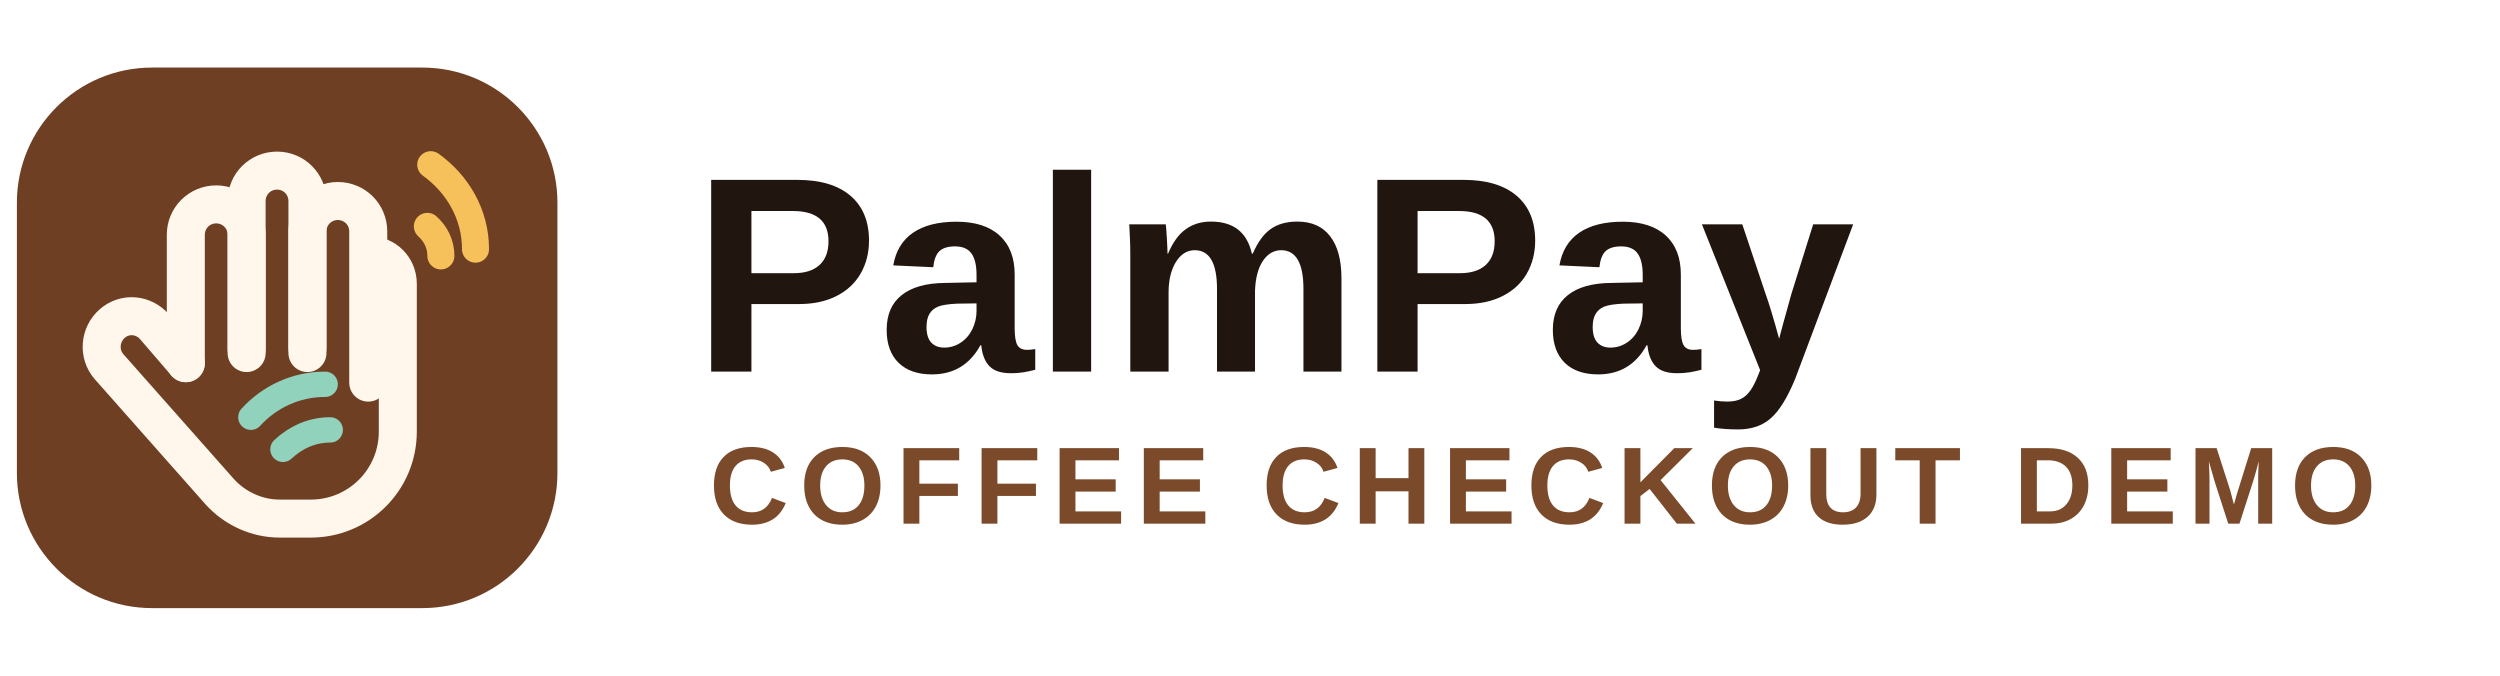
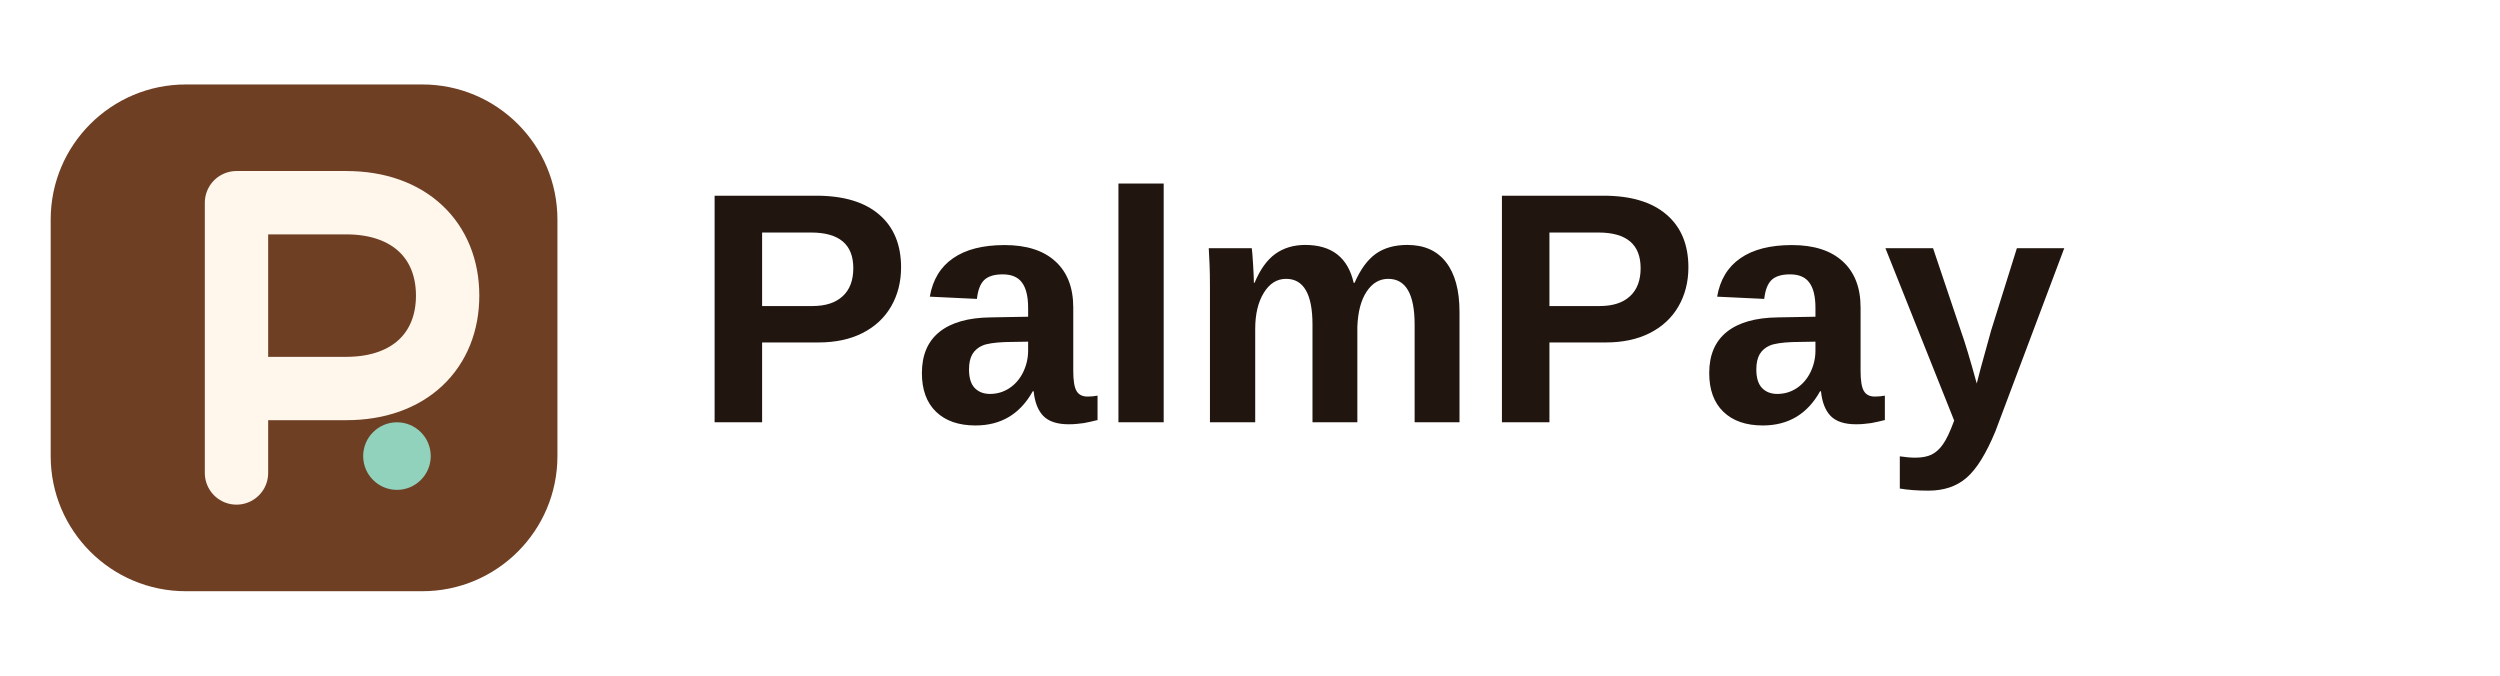
<svg xmlns="http://www.w3.org/2000/svg" width="296" height="80" viewBox="0 0 296 80" fill="none" role="img" aria-labelledby="title desc">
-   <rect x="2" y="8" width="64" height="64" rx="16" fill="#6F3F24" />
-   <path d="M22 43V27.8C22 25.8 23.6 24.2 25.6 24.2C27.6 24.2 29.2 25.8 29.2 27.8V41.8" stroke="#FFF7EC" stroke-width="4.5" stroke-linecap="round" />
-   <path d="M29.2 41.3V23.8C29.2 21.8 30.8 20.2 32.8 20.2C34.8 20.2 36.4 21.8 36.4 23.8V41.8" stroke="#FFF7EC" stroke-width="4.5" stroke-linecap="round" />
-   <path d="M36.4 41.2V27.4C36.4 25.4 38 23.8 40 23.8C42 23.8 43.6 25.4 43.6 27.4V45.3" stroke="#FFF7EC" stroke-width="4.5" stroke-linecap="round" />
-   <path d="M22 43L18.3 38.7C17 37.2 14.8 37 13.3 38.3C11.8 39.6 11.6 41.9 12.9 43.4L26 58.2C27.8 60.2 30.4 61.4 33.1 61.4H36.8C42.5 61.4 47.1 56.8 47.1 51.1V33.6C47.1 31.7 45.6 30.2 43.7 30.2" stroke="#FFF7EC" stroke-width="4.5" stroke-linecap="round" stroke-linejoin="round" />
-   <path d="M29.7 49.4C31.9 47 35 45.5 38.5 45.5" stroke="#91D2BD" stroke-width="3" stroke-linecap="round" />
-   <path d="M33.5 53.2C35 51.8 36.9 50.9 39.1 50.9" stroke="#91D2BD" stroke-width="3" stroke-linecap="round" />
-   <path d="M51 19.5C54.2 21.8 56.3 25.4 56.3 29.5" stroke="#F6C15A" stroke-width="3.2" stroke-linecap="round" />
-   <path d="M50.6 26.8C51.6 27.7 52.2 28.9 52.2 30.3" stroke="#F6C15A" stroke-width="3.2" stroke-linecap="round" />
-   <text x="82" y="44" fill="#21160F" font-family="Arial, Helvetica, sans-serif" font-size="33" font-weight="800" letter-spacing="0">PalmPay</text>
-   <text x="84" y="62" fill="#7A4A2A" font-family="Arial, Helvetica, sans-serif" font-size="13" font-weight="700" letter-spacing="1.3">COFFEE CHECKOUT DEMO</text>
+   <rect x="6" y="10" width="60" height="60" rx="16" fill="#6F3F24" />
+   <path d="M28 56V24H41C48.5 24 53 28.5 53 35C53 41.5 48.5 46 41 46H28" stroke="#FFF7EC" stroke-width="7.5" stroke-linecap="round" stroke-linejoin="round" />
+   <circle cx="47" cy="54" r="4" fill="#91D2BD" />
+   <text x="82" y="50" fill="#21160F" font-family="Arial, Helvetica, sans-serif" font-size="39" font-weight="800" letter-spacing="0">PalmPay</text>
</svg>
